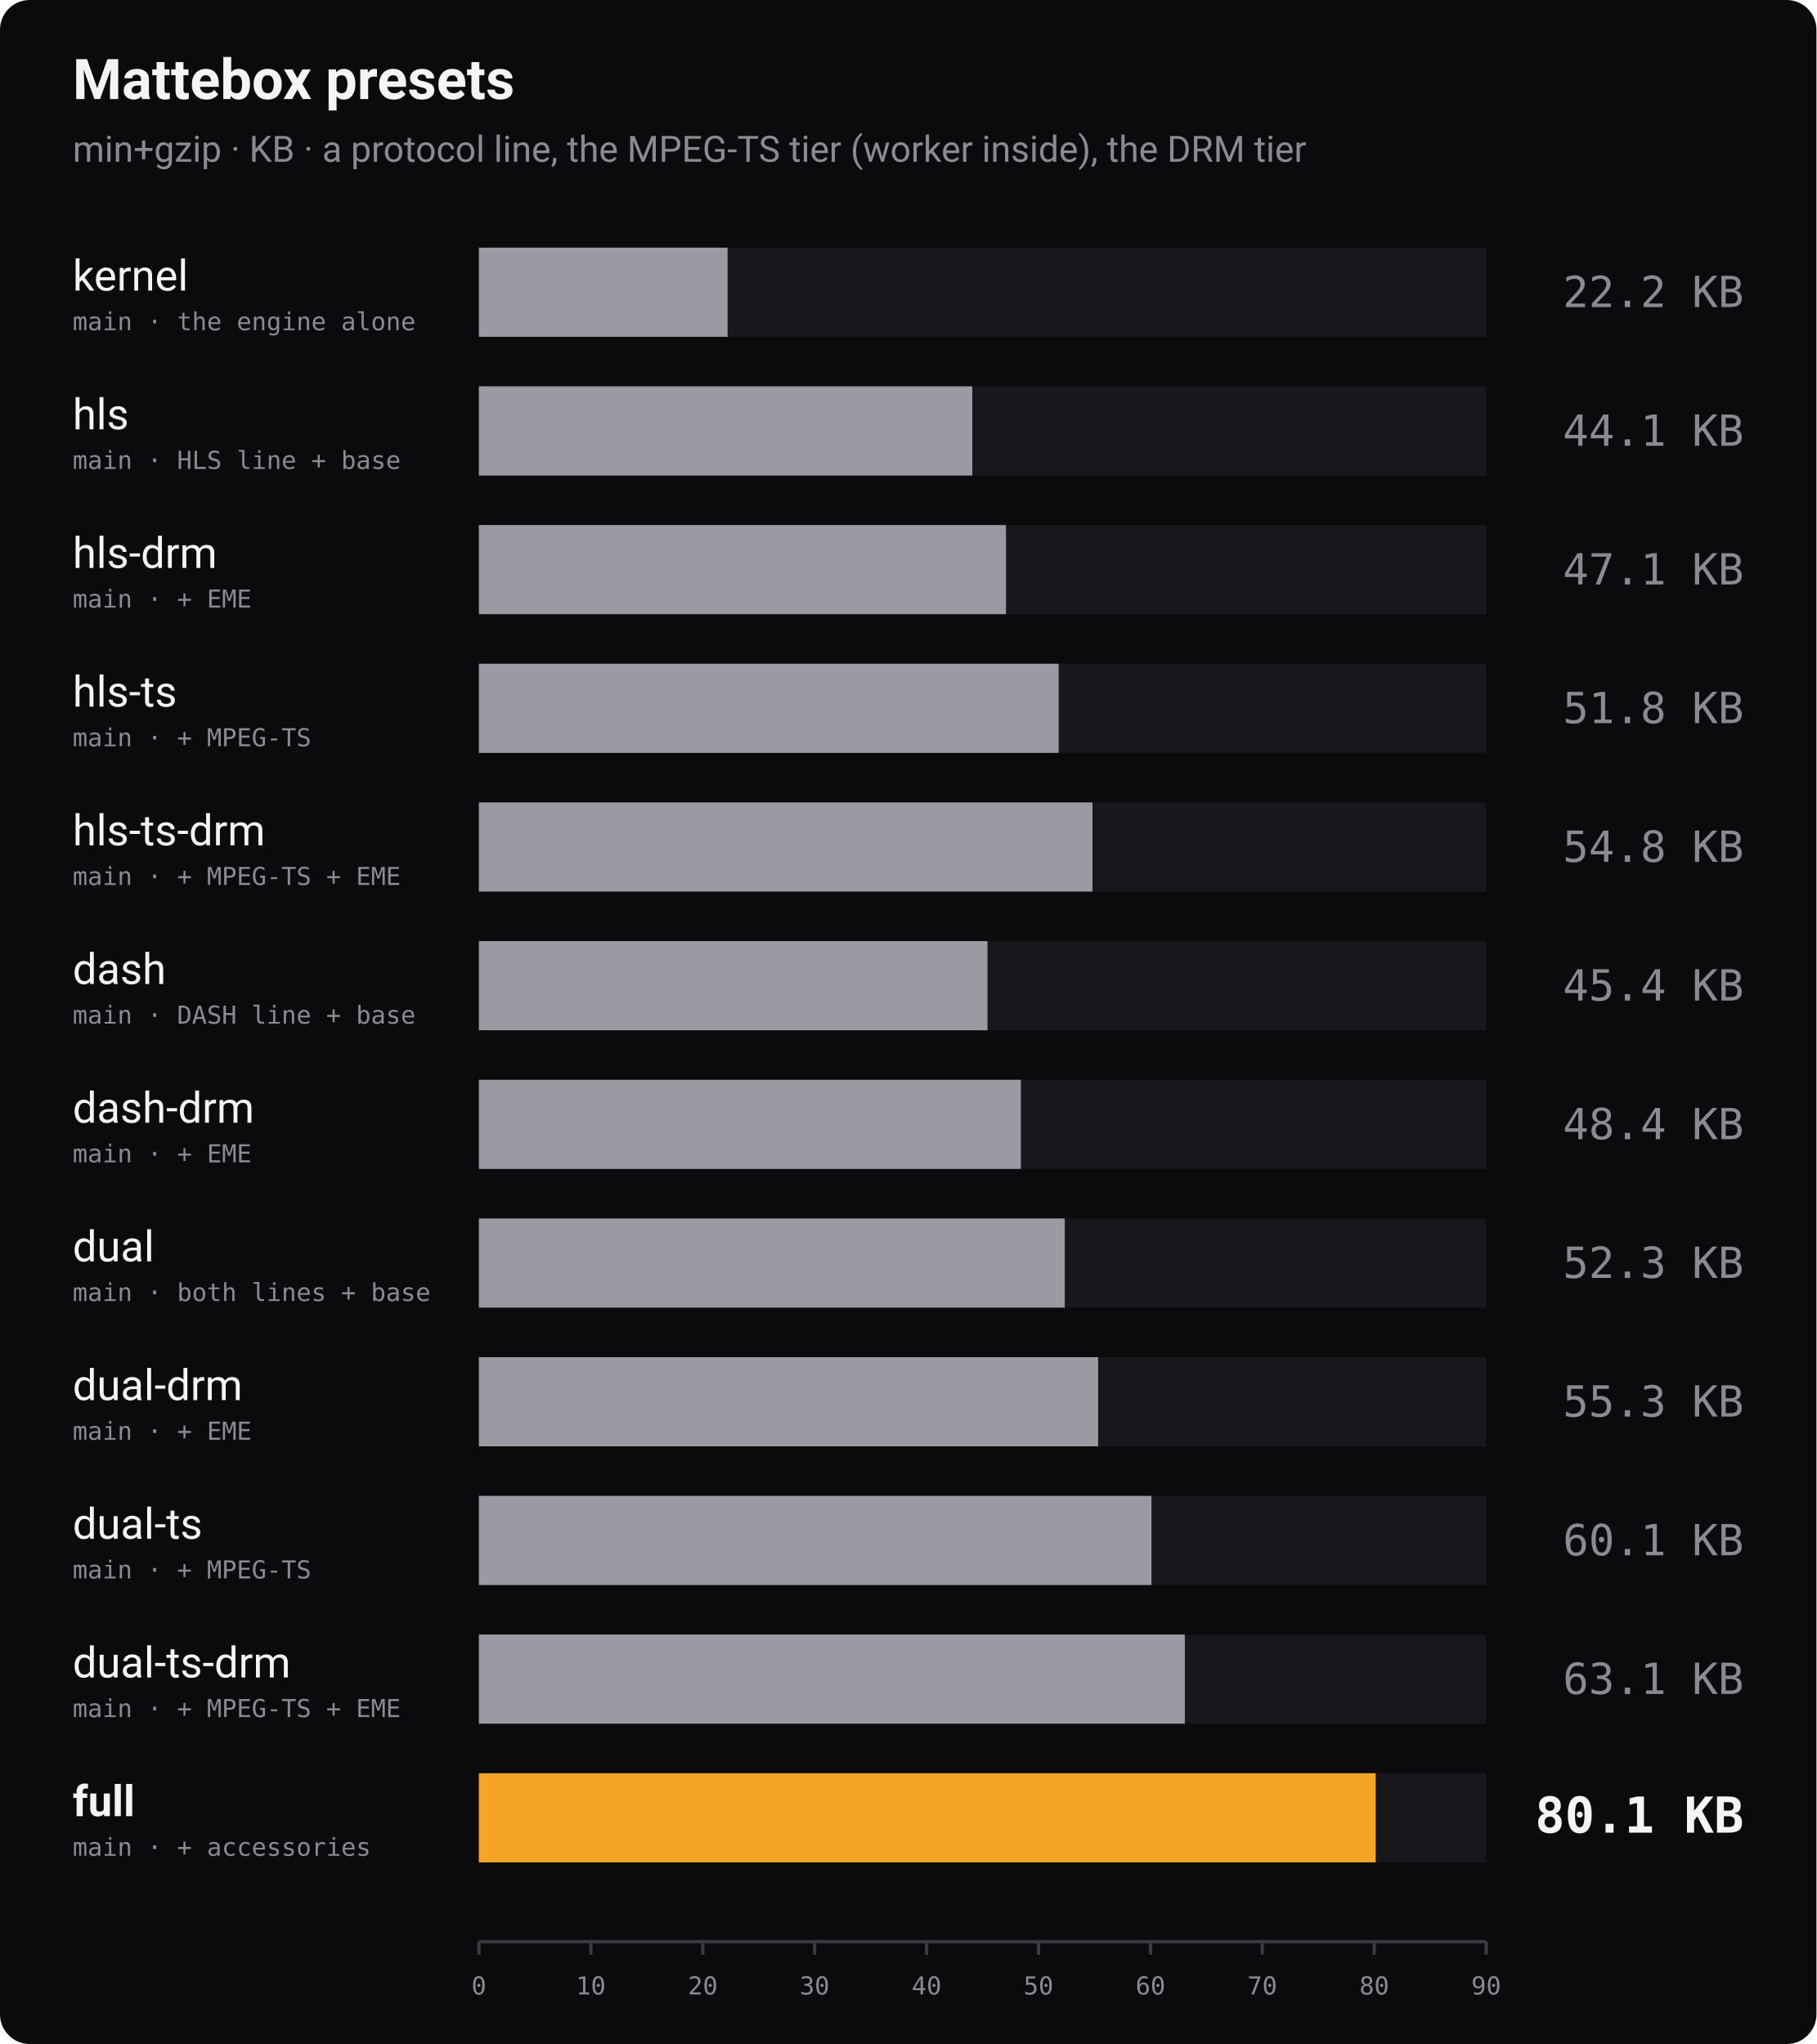
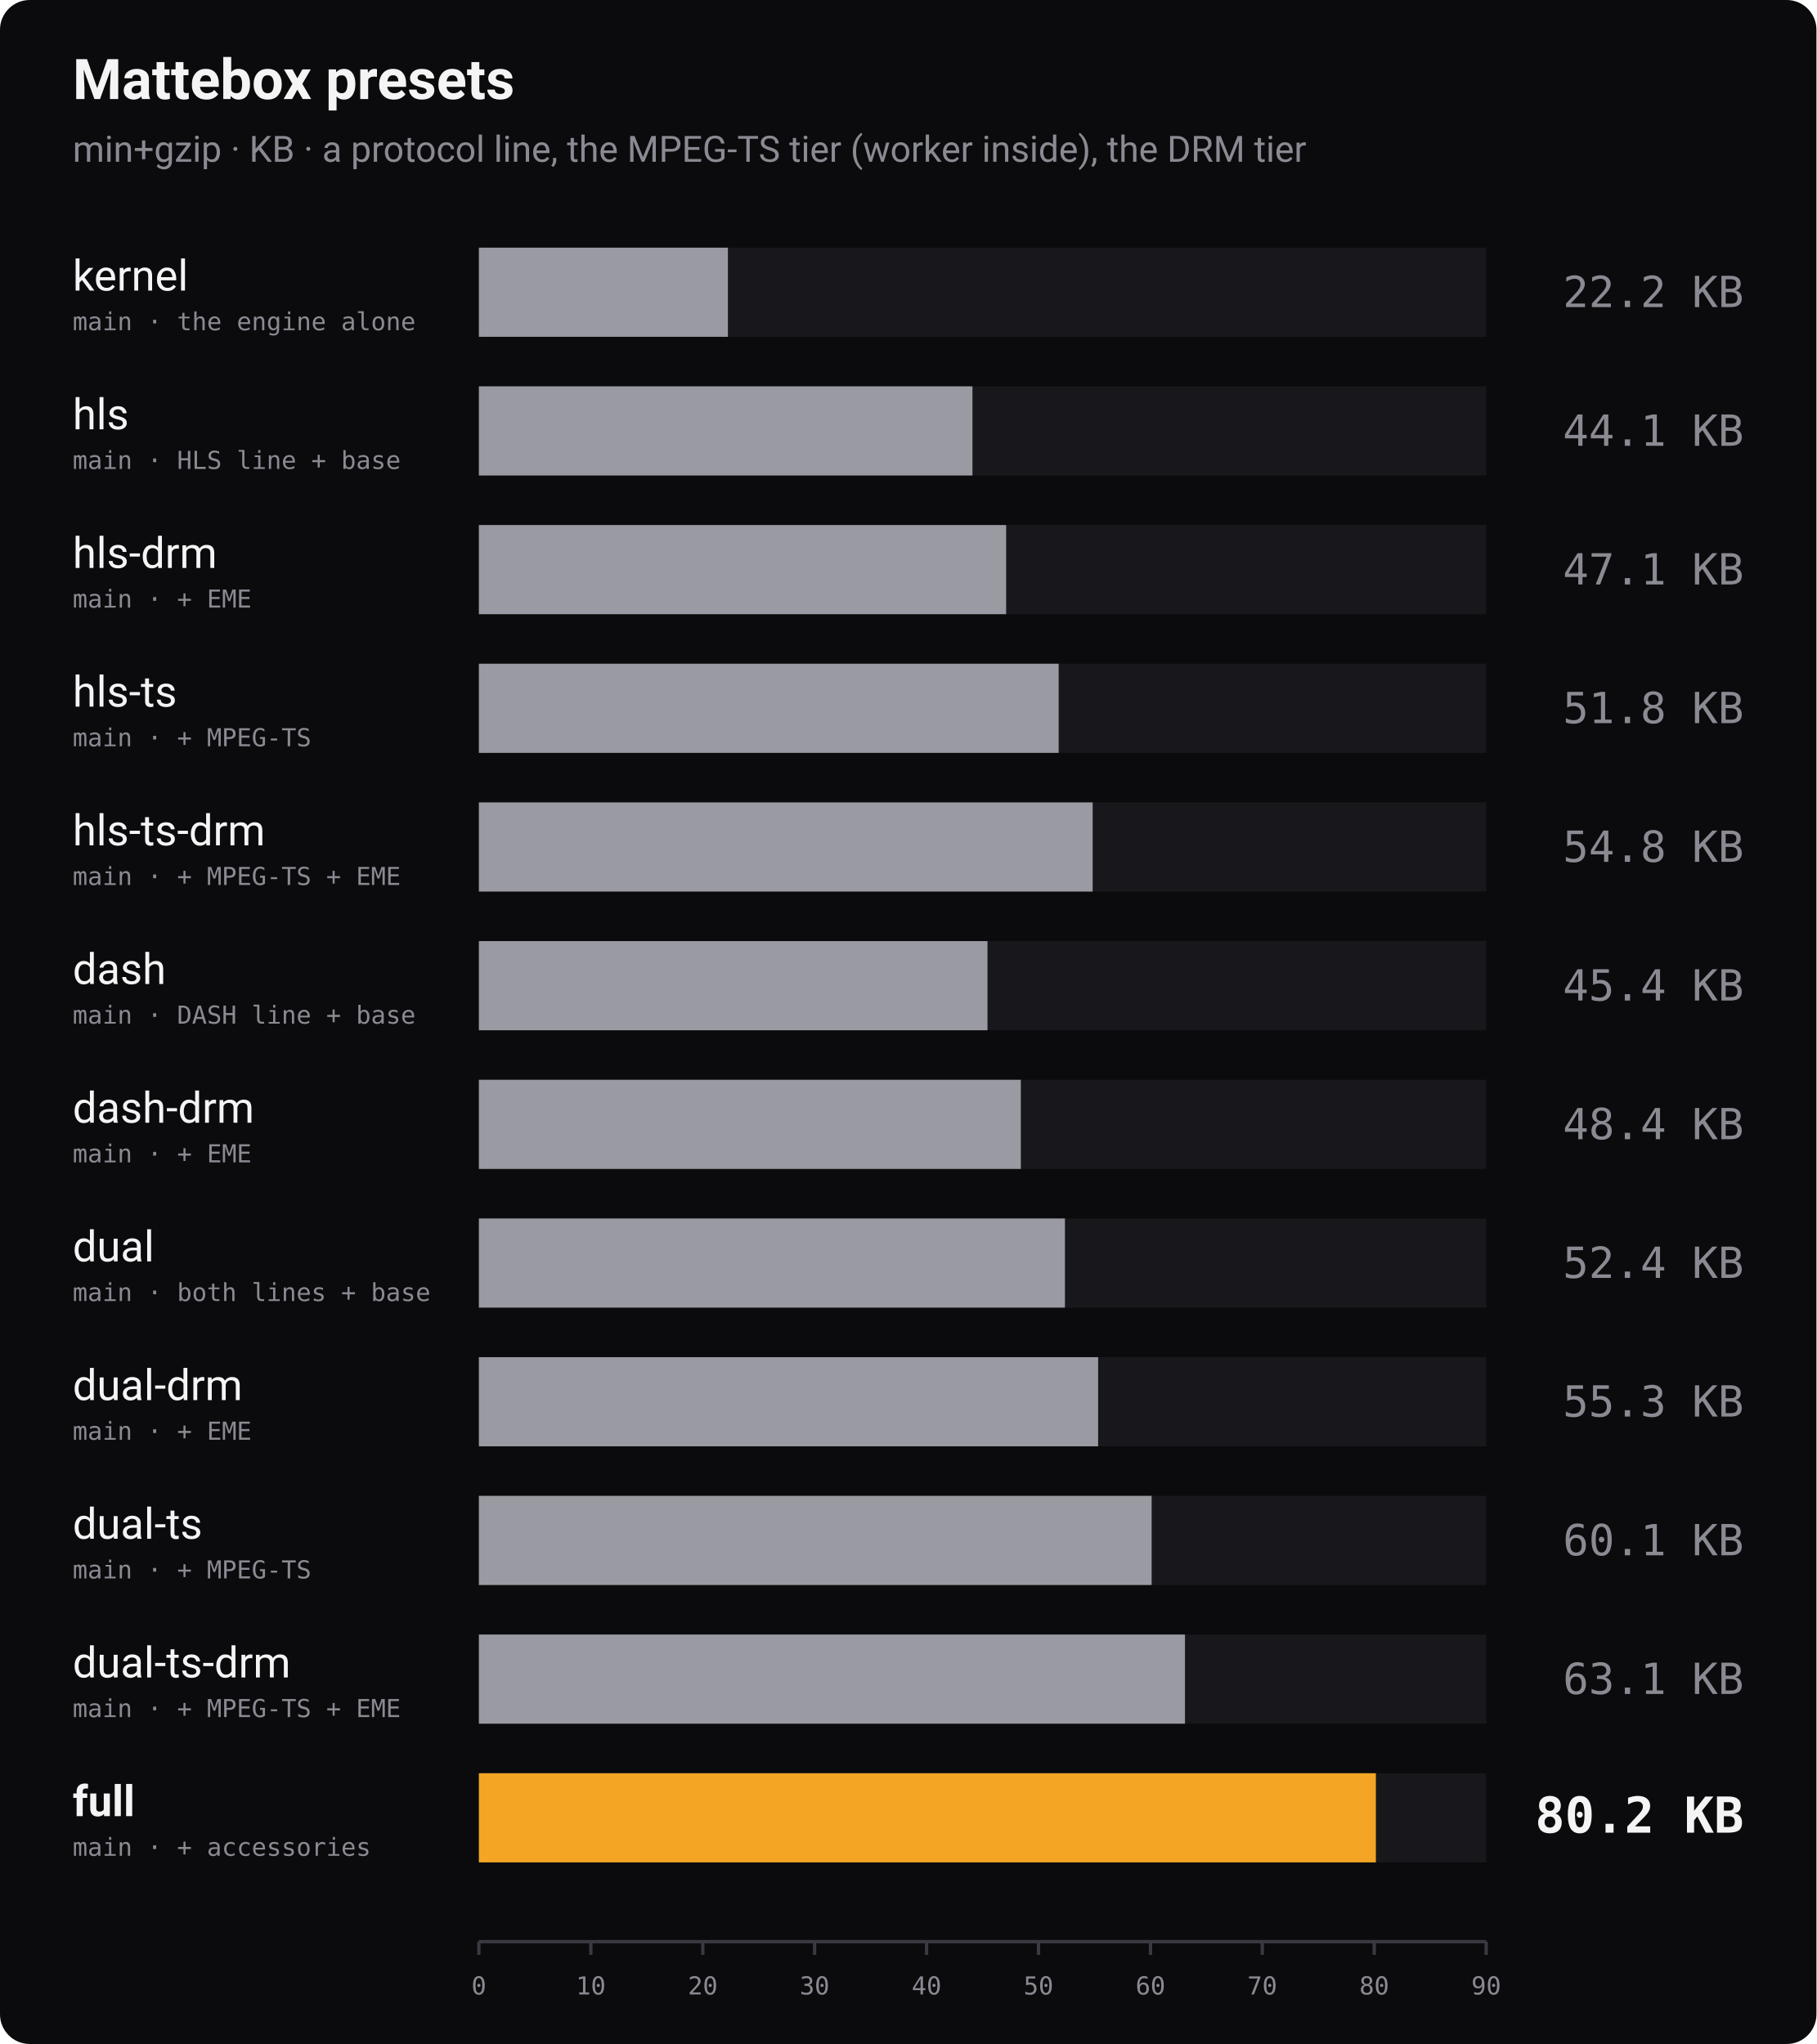
<svg xmlns="http://www.w3.org/2000/svg" width="1100" height="1238" viewBox="0 0 1100 1238" role="img" aria-label="Bundle size of every Mattebox preset, min+gzip">
  <rect width="1100" height="1238" rx="18" fill="#0b0b0d" />
  <text x="44" y="60" font-family="-apple-system, 'Segoe UI', Roboto, Helvetica, Arial, sans-serif" font-size="34" font-weight="700" fill="#f4f4f5">Mattebox presets</text>
  <text x="44" y="98" font-family="-apple-system, 'Segoe UI', Roboto, Helvetica, Arial, sans-serif" font-size="22" fill="#8a8a93">min+gzip · KB · a protocol line, the MPEG-TS tier (worker inside), the DRM tier</text>
  <text x="44" y="176" font-family="-apple-system, 'Segoe UI', Roboto, Helvetica, Arial, sans-serif" font-size="26" font-weight="400" fill="#f4f4f5">kernel</text>
  <text x="44" y="200" font-family="ui-monospace, 'SF Mono', Menlo, Consolas, monospace" font-size="15" fill="#8a8a93">main · the engine alone</text>
  <rect x="290" y="150" width="610" height="54" fill="#18181c" />
-   <rect x="290" y="150" width="150.6" height="54" fill="#9a9aa2" />
+   <rect x="290" y="150" width="150.8" height="54" fill="#9a9aa2" />
  <text x="1056" y="186" text-anchor="end" font-family="ui-monospace, 'SF Mono', Menlo, Consolas, monospace" font-size="26" font-weight="400" fill="#8a8a93">22.2 KB</text>
  <text x="44" y="260" font-family="-apple-system, 'Segoe UI', Roboto, Helvetica, Arial, sans-serif" font-size="26" font-weight="400" fill="#f4f4f5">hls</text>
  <text x="44" y="284" font-family="ui-monospace, 'SF Mono', Menlo, Consolas, monospace" font-size="15" fill="#8a8a93">main · HLS line + base</text>
  <rect x="290" y="234" width="610" height="54" fill="#18181c" />
-   <rect x="290" y="234" width="298.8" height="54" fill="#9a9aa2" />
+   <rect x="290" y="234" width="298.9" height="54" fill="#9a9aa2" />
  <text x="1056" y="270" text-anchor="end" font-family="ui-monospace, 'SF Mono', Menlo, Consolas, monospace" font-size="26" font-weight="400" fill="#8a8a93">44.1 KB</text>
  <text x="44" y="344" font-family="-apple-system, 'Segoe UI', Roboto, Helvetica, Arial, sans-serif" font-size="26" font-weight="400" fill="#f4f4f5">hls-drm</text>
  <text x="44" y="368" font-family="ui-monospace, 'SF Mono', Menlo, Consolas, monospace" font-size="15" fill="#8a8a93">main · + EME</text>
  <rect x="290" y="318" width="610" height="54" fill="#18181c" />
-   <rect x="290" y="318" width="319.2" height="54" fill="#9a9aa2" />
+   <rect x="290" y="318" width="319.3" height="54" fill="#9a9aa2" />
  <text x="1056" y="354" text-anchor="end" font-family="ui-monospace, 'SF Mono', Menlo, Consolas, monospace" font-size="26" font-weight="400" fill="#8a8a93">47.1 KB</text>
  <text x="44" y="428" font-family="-apple-system, 'Segoe UI', Roboto, Helvetica, Arial, sans-serif" font-size="26" font-weight="400" fill="#f4f4f5">hls-ts</text>
  <text x="44" y="452" font-family="ui-monospace, 'SF Mono', Menlo, Consolas, monospace" font-size="15" fill="#8a8a93">main · + MPEG-TS</text>
  <rect x="290" y="402" width="610" height="54" fill="#18181c" />
  <rect x="290" y="402" width="351.1" height="54" fill="#9a9aa2" />
  <text x="1056" y="438" text-anchor="end" font-family="ui-monospace, 'SF Mono', Menlo, Consolas, monospace" font-size="26" font-weight="400" fill="#8a8a93">51.8 KB</text>
  <text x="44" y="512" font-family="-apple-system, 'Segoe UI', Roboto, Helvetica, Arial, sans-serif" font-size="26" font-weight="400" fill="#f4f4f5">hls-ts-drm</text>
  <text x="44" y="536" font-family="ui-monospace, 'SF Mono', Menlo, Consolas, monospace" font-size="15" fill="#8a8a93">main · + MPEG-TS + EME</text>
  <rect x="290" y="486" width="610" height="54" fill="#18181c" />
-   <rect x="290" y="486" width="371.6" height="54" fill="#9a9aa2" />
+   <rect x="290" y="486" width="371.7" height="54" fill="#9a9aa2" />
  <text x="1056" y="522" text-anchor="end" font-family="ui-monospace, 'SF Mono', Menlo, Consolas, monospace" font-size="26" font-weight="400" fill="#8a8a93">54.8 KB</text>
  <text x="44" y="596" font-family="-apple-system, 'Segoe UI', Roboto, Helvetica, Arial, sans-serif" font-size="26" font-weight="400" fill="#f4f4f5">dash</text>
  <text x="44" y="620" font-family="ui-monospace, 'SF Mono', Menlo, Consolas, monospace" font-size="15" fill="#8a8a93">main · DASH line + base</text>
  <rect x="290" y="570" width="610" height="54" fill="#18181c" />
  <rect x="290" y="570" width="308.0" height="54" fill="#9a9aa2" />
  <text x="1056" y="606" text-anchor="end" font-family="ui-monospace, 'SF Mono', Menlo, Consolas, monospace" font-size="26" font-weight="400" fill="#8a8a93">45.4 KB</text>
  <text x="44" y="680" font-family="-apple-system, 'Segoe UI', Roboto, Helvetica, Arial, sans-serif" font-size="26" font-weight="400" fill="#f4f4f5">dash-drm</text>
  <text x="44" y="704" font-family="ui-monospace, 'SF Mono', Menlo, Consolas, monospace" font-size="15" fill="#8a8a93">main · + EME</text>
  <rect x="290" y="654" width="610" height="54" fill="#18181c" />
  <rect x="290" y="654" width="328.2" height="54" fill="#9a9aa2" />
  <text x="1056" y="690" text-anchor="end" font-family="ui-monospace, 'SF Mono', Menlo, Consolas, monospace" font-size="26" font-weight="400" fill="#8a8a93">48.4 KB</text>
  <text x="44" y="764" font-family="-apple-system, 'Segoe UI', Roboto, Helvetica, Arial, sans-serif" font-size="26" font-weight="400" fill="#f4f4f5">dual</text>
  <text x="44" y="788" font-family="ui-monospace, 'SF Mono', Menlo, Consolas, monospace" font-size="15" fill="#8a8a93">main · both lines + base</text>
  <rect x="290" y="738" width="610" height="54" fill="#18181c" />
-   <rect x="290" y="738" width="354.8" height="54" fill="#9a9aa2" />
-   <text x="1056" y="774" text-anchor="end" font-family="ui-monospace, 'SF Mono', Menlo, Consolas, monospace" font-size="26" font-weight="400" fill="#8a8a93">52.3 KB</text>
+   <rect x="290" y="738" width="354.9" height="54" fill="#9a9aa2" />
+   <text x="1056" y="774" text-anchor="end" font-family="ui-monospace, 'SF Mono', Menlo, Consolas, monospace" font-size="26" font-weight="400" fill="#8a8a93">52.4 KB</text>
  <text x="44" y="848" font-family="-apple-system, 'Segoe UI', Roboto, Helvetica, Arial, sans-serif" font-size="26" font-weight="400" fill="#f4f4f5">dual-drm</text>
  <text x="44" y="872" font-family="ui-monospace, 'SF Mono', Menlo, Consolas, monospace" font-size="15" fill="#8a8a93">main · + EME</text>
  <rect x="290" y="822" width="610" height="54" fill="#18181c" />
  <rect x="290" y="822" width="375.0" height="54" fill="#9a9aa2" />
  <text x="1056" y="858" text-anchor="end" font-family="ui-monospace, 'SF Mono', Menlo, Consolas, monospace" font-size="26" font-weight="400" fill="#8a8a93">55.3 KB</text>
  <text x="44" y="932" font-family="-apple-system, 'Segoe UI', Roboto, Helvetica, Arial, sans-serif" font-size="26" font-weight="400" fill="#f4f4f5">dual-ts</text>
  <text x="44" y="956" font-family="ui-monospace, 'SF Mono', Menlo, Consolas, monospace" font-size="15" fill="#8a8a93">main · + MPEG-TS</text>
  <rect x="290" y="906" width="610" height="54" fill="#18181c" />
-   <rect x="290" y="906" width="407.3" height="54" fill="#9a9aa2" />
+   <rect x="290" y="906" width="407.4" height="54" fill="#9a9aa2" />
  <text x="1056" y="942" text-anchor="end" font-family="ui-monospace, 'SF Mono', Menlo, Consolas, monospace" font-size="26" font-weight="400" fill="#8a8a93">60.1 KB</text>
  <text x="44" y="1016" font-family="-apple-system, 'Segoe UI', Roboto, Helvetica, Arial, sans-serif" font-size="26" font-weight="400" fill="#f4f4f5">dual-ts-drm</text>
  <text x="44" y="1040" font-family="ui-monospace, 'SF Mono', Menlo, Consolas, monospace" font-size="15" fill="#8a8a93">main · + MPEG-TS + EME</text>
  <rect x="290" y="990" width="610" height="54" fill="#18181c" />
-   <rect x="290" y="990" width="427.5" height="54" fill="#9a9aa2" />
+   <rect x="290" y="990" width="427.6" height="54" fill="#9a9aa2" />
  <text x="1056" y="1026" text-anchor="end" font-family="ui-monospace, 'SF Mono', Menlo, Consolas, monospace" font-size="26" font-weight="400" fill="#8a8a93">63.1 KB</text>
  <text x="44" y="1100" font-family="-apple-system, 'Segoe UI', Roboto, Helvetica, Arial, sans-serif" font-size="26" font-weight="700" fill="#f4f4f5">full</text>
  <text x="44" y="1124" font-family="ui-monospace, 'SF Mono', Menlo, Consolas, monospace" font-size="15" fill="#8a8a93">main · + accessories</text>
  <rect x="290" y="1074" width="610" height="54" fill="#18181c" />
-   <rect x="290" y="1074" width="543.1" height="54" fill="#f5a524" />
-   <text x="1056" y="1110" text-anchor="end" font-family="ui-monospace, 'SF Mono', Menlo, Consolas, monospace" font-size="30" font-weight="700" fill="#f4f4f5">80.1 KB</text>
+   <rect x="290" y="1074" width="543.2" height="54" fill="#f5a524" />
+   <text x="1056" y="1110" text-anchor="end" font-family="ui-monospace, 'SF Mono', Menlo, Consolas, monospace" font-size="30" font-weight="700" fill="#f4f4f5">80.2 KB</text>
  <line x1="290" y1="1176" x2="900" y2="1176" stroke="#3a3a42" stroke-width="2" />
  <line x1="290.0" y1="1176" x2="290.0" y2="1184" stroke="#3a3a42" stroke-width="2" />
  <text x="290.0" y="1208" text-anchor="middle" font-family="ui-monospace, 'SF Mono', Menlo, Consolas, monospace" font-size="15" fill="#8a8a93">0</text>
  <line x1="357.8" y1="1176" x2="357.8" y2="1184" stroke="#3a3a42" stroke-width="2" />
  <text x="357.8" y="1208" text-anchor="middle" font-family="ui-monospace, 'SF Mono', Menlo, Consolas, monospace" font-size="15" fill="#8a8a93">10</text>
  <line x1="425.6" y1="1176" x2="425.6" y2="1184" stroke="#3a3a42" stroke-width="2" />
  <text x="425.6" y="1208" text-anchor="middle" font-family="ui-monospace, 'SF Mono', Menlo, Consolas, monospace" font-size="15" fill="#8a8a93">20</text>
  <line x1="493.3" y1="1176" x2="493.3" y2="1184" stroke="#3a3a42" stroke-width="2" />
  <text x="493.3" y="1208" text-anchor="middle" font-family="ui-monospace, 'SF Mono', Menlo, Consolas, monospace" font-size="15" fill="#8a8a93">30</text>
  <line x1="561.1" y1="1176" x2="561.1" y2="1184" stroke="#3a3a42" stroke-width="2" />
  <text x="561.1" y="1208" text-anchor="middle" font-family="ui-monospace, 'SF Mono', Menlo, Consolas, monospace" font-size="15" fill="#8a8a93">40</text>
  <line x1="628.9" y1="1176" x2="628.9" y2="1184" stroke="#3a3a42" stroke-width="2" />
  <text x="628.9" y="1208" text-anchor="middle" font-family="ui-monospace, 'SF Mono', Menlo, Consolas, monospace" font-size="15" fill="#8a8a93">50</text>
  <line x1="696.7" y1="1176" x2="696.7" y2="1184" stroke="#3a3a42" stroke-width="2" />
  <text x="696.7" y="1208" text-anchor="middle" font-family="ui-monospace, 'SF Mono', Menlo, Consolas, monospace" font-size="15" fill="#8a8a93">60</text>
  <line x1="764.4" y1="1176" x2="764.4" y2="1184" stroke="#3a3a42" stroke-width="2" />
  <text x="764.4" y="1208" text-anchor="middle" font-family="ui-monospace, 'SF Mono', Menlo, Consolas, monospace" font-size="15" fill="#8a8a93">70</text>
  <line x1="832.2" y1="1176" x2="832.2" y2="1184" stroke="#3a3a42" stroke-width="2" />
  <text x="832.2" y="1208" text-anchor="middle" font-family="ui-monospace, 'SF Mono', Menlo, Consolas, monospace" font-size="15" fill="#8a8a93">80</text>
  <line x1="900.0" y1="1176" x2="900.0" y2="1184" stroke="#3a3a42" stroke-width="2" />
  <text x="900.0" y="1208" text-anchor="middle" font-family="ui-monospace, 'SF Mono', Menlo, Consolas, monospace" font-size="15" fill="#8a8a93">90</text>
</svg>
